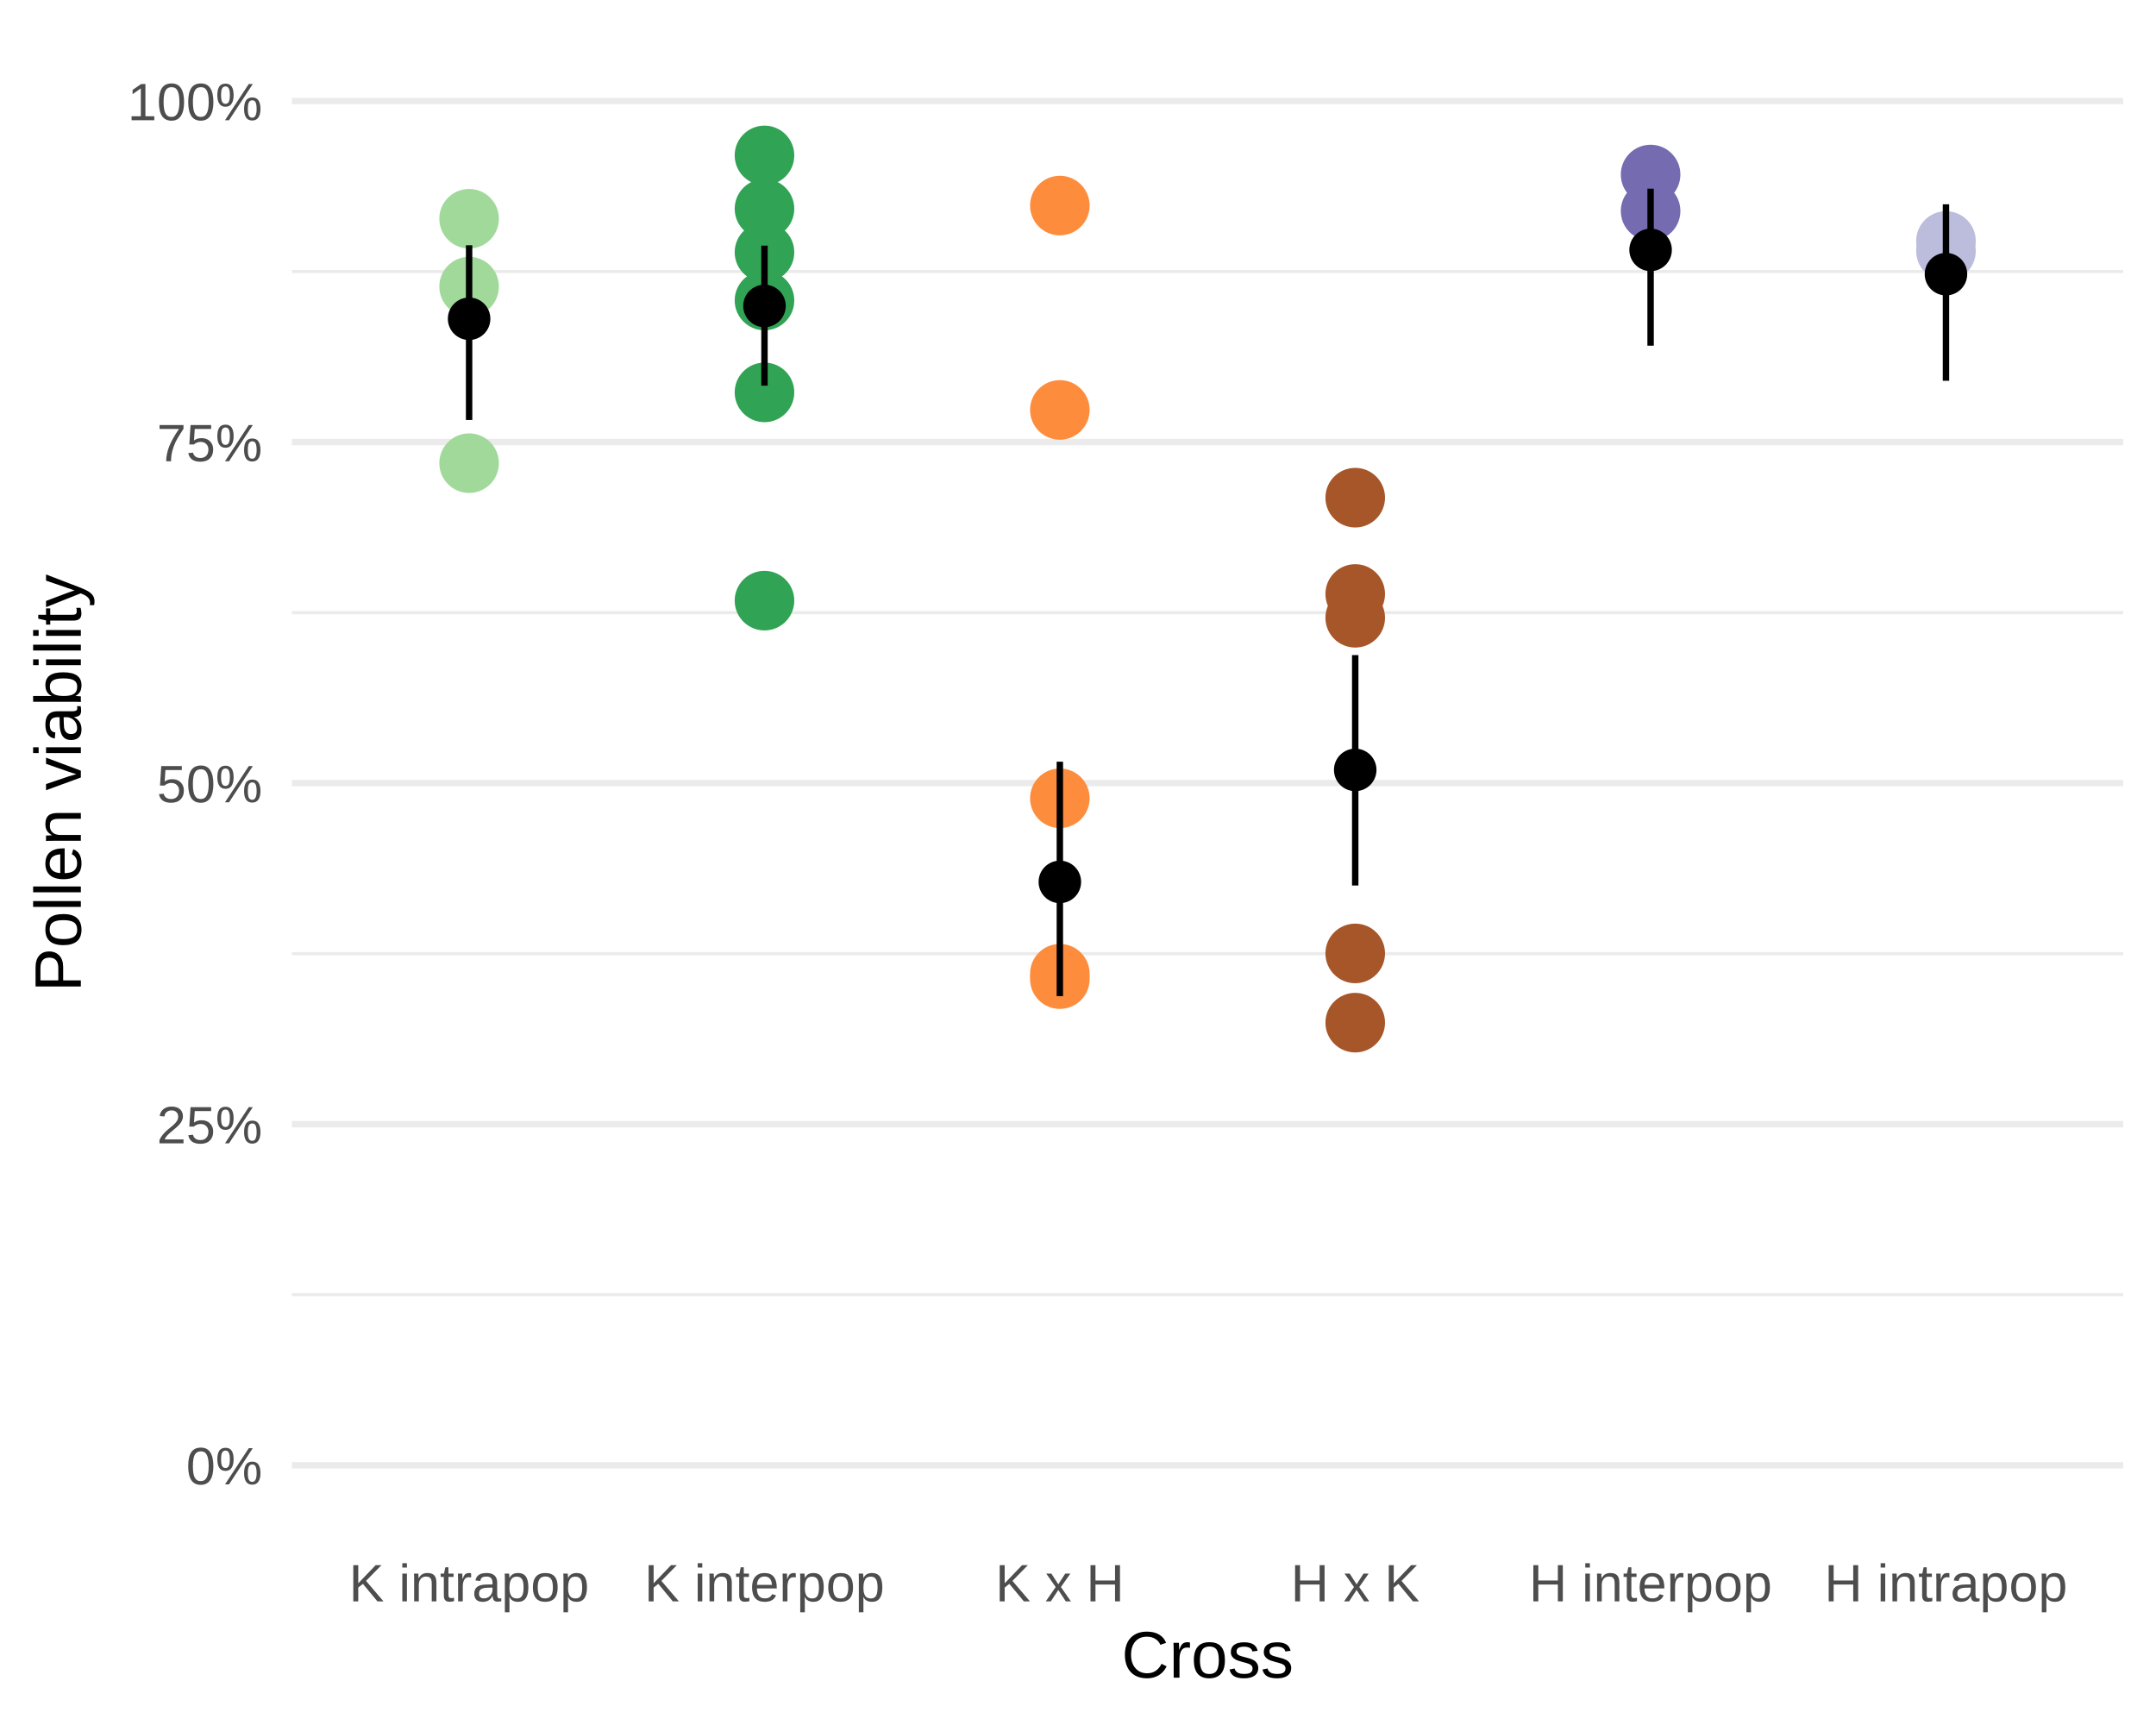
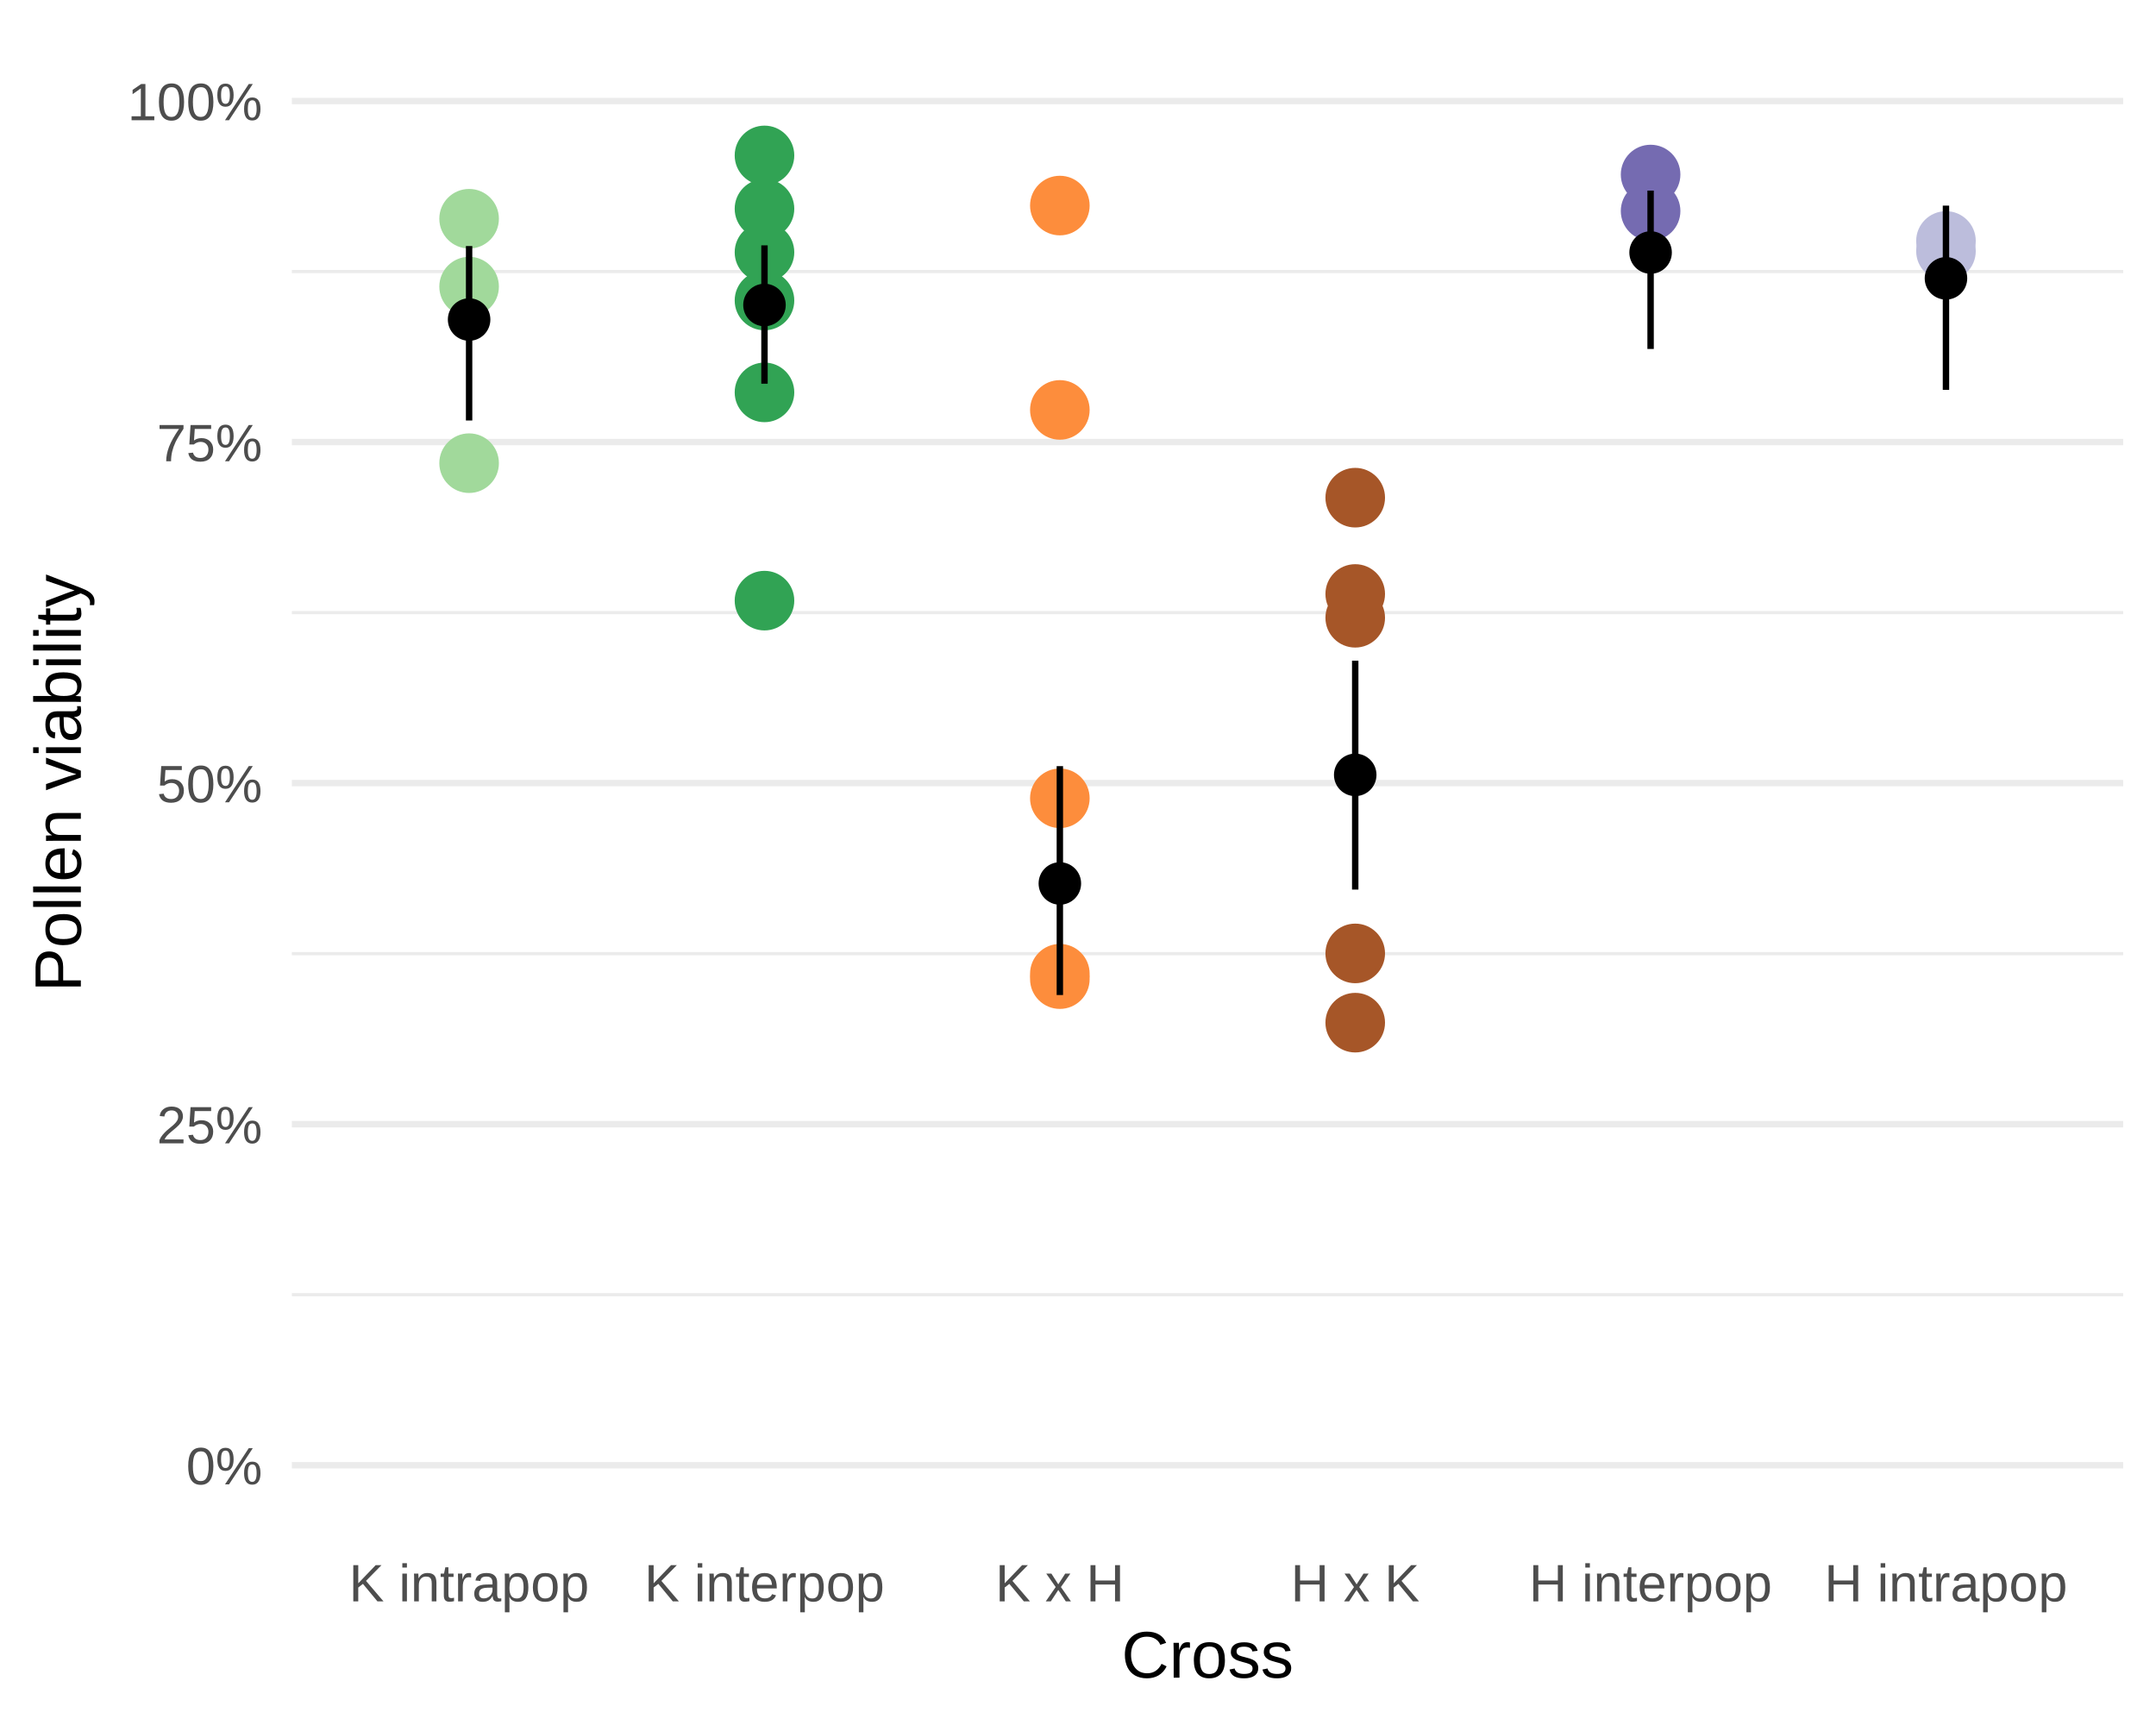
<svg xmlns="http://www.w3.org/2000/svg" class="svglite" width="360.00pt" height="288.00pt" viewBox="0 0 360.00 288.00">
  <defs>
    <style type="text/css">
    .svglite line, .svglite polyline, .svglite polygon, .svglite path, .svglite rect, .svglite circle {
      fill: none;
      stroke: #000000;
      stroke-linecap: round;
      stroke-linejoin: round;
      stroke-miterlimit: 10.00;
    }
  </style>
  </defs>
  <rect width="100%" height="100%" style="stroke: none; fill: #FFFFFF;" />
  <defs>
    <clipPath id="cpMC4wMHwzNjAuMDB8MC4wMHwyODguMDA=">
      <rect x="0.00" y="0.00" width="360.00" height="288.00" />
    </clipPath>
  </defs>
  <g clip-path="url(#cpMC4wMHwzNjAuMDB8MC4wMHwyODguMDA=)">
</g>
  <defs>
    <clipPath id="cpNDguNzN8MzU0LjUyfDUuNDh8MjU2LjAx">
      <rect x="48.73" y="5.48" width="305.79" height="250.53" />
    </clipPath>
  </defs>
  <g clip-path="url(#cpNDguNzN8MzU0LjUyfDUuNDh8MjU2LjAx)">
    <polyline points="48.73,216.16 354.52,216.16 " style="stroke-width: 0.53; stroke: #EBEBEB; stroke-linecap: butt;" />
    <polyline points="48.73,159.22 354.52,159.22 " style="stroke-width: 0.53; stroke: #EBEBEB; stroke-linecap: butt;" />
    <polyline points="48.73,102.28 354.52,102.28 " style="stroke-width: 0.53; stroke: #EBEBEB; stroke-linecap: butt;" />
    <polyline points="48.73,45.34 354.52,45.34 " style="stroke-width: 0.53; stroke: #EBEBEB; stroke-linecap: butt;" />
    <polyline points="48.73,244.63 354.52,244.63 " style="stroke-width: 1.07; stroke: #EBEBEB; stroke-linecap: butt;" />
    <polyline points="48.73,187.69 354.52,187.69 " style="stroke-width: 1.07; stroke: #EBEBEB; stroke-linecap: butt;" />
    <polyline points="48.73,130.75 354.52,130.75 " style="stroke-width: 1.07; stroke: #EBEBEB; stroke-linecap: butt;" />
    <polyline points="48.73,73.81 354.52,73.81 " style="stroke-width: 1.07; stroke: #EBEBEB; stroke-linecap: butt;" />
    <polyline points="48.73,16.87 354.52,16.87 " style="stroke-width: 1.07; stroke: #EBEBEB; stroke-linecap: butt;" />
    <circle cx="78.33" cy="77.33" r="4.62" style="stroke-width: 0.71; stroke: #A1D99B; fill: #A1D99B;" />
    <circle cx="78.33" cy="47.85" r="4.62" style="stroke-width: 0.71; stroke: #A1D99B; fill: #A1D99B;" />
    <circle cx="78.33" cy="36.52" r="4.62" style="stroke-width: 0.71; stroke: #A1D99B; fill: #A1D99B;" />
    <circle cx="127.65" cy="100.28" r="4.62" style="stroke-width: 0.71; stroke: #31A354; fill: #31A354;" />
    <circle cx="127.65" cy="25.95" r="4.62" style="stroke-width: 0.71; stroke: #31A354; fill: #31A354;" />
    <circle cx="127.65" cy="65.51" r="4.62" style="stroke-width: 0.71; stroke: #31A354; fill: #31A354;" />
    <circle cx="127.65" cy="42.12" r="4.62" style="stroke-width: 0.71; stroke: #31A354; fill: #31A354;" />
    <circle cx="127.65" cy="34.86" r="4.62" style="stroke-width: 0.71; stroke: #31A354; fill: #31A354;" />
    <circle cx="127.65" cy="50.17" r="4.62" style="stroke-width: 0.71; stroke: #31A354; fill: #31A354;" />
    <circle cx="176.97" cy="163.47" r="4.62" style="stroke-width: 0.71; stroke: #FD8D3C; fill: #FD8D3C;" />
    <circle cx="176.97" cy="34.32" r="4.62" style="stroke-width: 0.71; stroke: #FD8D3C; fill: #FD8D3C;" />
    <circle cx="176.97" cy="162.57" r="4.62" style="stroke-width: 0.71; stroke: #FD8D3C; fill: #FD8D3C;" />
    <circle cx="176.97" cy="68.44" r="4.62" style="stroke-width: 0.71; stroke: #FD8D3C; fill: #FD8D3C;" />
    <circle cx="176.97" cy="133.28" r="4.62" style="stroke-width: 0.71; stroke: #FD8D3C; fill: #FD8D3C;" />
    <circle cx="226.29" cy="103.14" r="4.62" style="stroke-width: 0.71; stroke: #A65628; fill: #A65628;" />
    <circle cx="226.29" cy="83.09" r="4.62" style="stroke-width: 0.71; stroke: #A65628; fill: #A65628;" />
    <circle cx="226.29" cy="99.17" r="4.62" style="stroke-width: 0.71; stroke: #A65628; fill: #A65628;" />
    <circle cx="226.29" cy="170.74" r="4.62" style="stroke-width: 0.71; stroke: #A65628; fill: #A65628;" />
    <circle cx="226.29" cy="159.18" r="4.62" style="stroke-width: 0.71; stroke: #A65628; fill: #A65628;" />
    <circle cx="275.61" cy="29.14" r="4.62" style="stroke-width: 0.71; stroke: #756BB1; fill: #756BB1;" />
    <circle cx="275.61" cy="35.23" r="4.62" style="stroke-width: 0.71; stroke: #756BB1; fill: #756BB1;" />
    <circle cx="324.93" cy="40.23" r="4.62" style="stroke-width: 0.71; stroke: #BCBDDC; fill: #BCBDDC;" />
    <circle cx="324.93" cy="41.92" r="4.62" style="stroke-width: 0.71; stroke: #BCBDDC; fill: #BCBDDC;" />
-     <line x1="78.33" y1="70.12" x2="78.33" y2="40.94" style="stroke-width: 1.07; stroke-linecap: butt;" />
-     <line x1="127.65" y1="64.39" x2="127.65" y2="41.01" style="stroke-width: 1.07; stroke-linecap: butt;" />
-     <line x1="176.97" y1="166.31" x2="176.97" y2="127.17" style="stroke-width: 1.07; stroke-linecap: butt;" />
-     <line x1="226.29" y1="147.84" x2="226.29" y2="109.37" style="stroke-width: 1.07; stroke-linecap: butt;" />
-     <line x1="275.61" y1="57.72" x2="275.61" y2="31.50" style="stroke-width: 1.07; stroke-linecap: butt;" />
-     <line x1="324.93" y1="63.57" x2="324.93" y2="34.11" style="stroke-width: 1.07; stroke-linecap: butt;" />
-     <circle cx="78.33" cy="53.22" r="2.84" style="stroke-width: 1.42; fill: #000000;" />
-     <circle cx="127.65" cy="51.08" r="2.84" style="stroke-width: 1.42; fill: #000000;" />
-     <circle cx="176.97" cy="147.24" r="2.84" style="stroke-width: 1.42; fill: #000000;" />
-     <circle cx="226.29" cy="128.54" r="2.84" style="stroke-width: 1.42; fill: #000000;" />
-     <circle cx="275.61" cy="41.72" r="2.84" style="stroke-width: 1.42; fill: #000000;" />
-     <circle cx="324.93" cy="45.77" r="2.84" style="stroke-width: 1.42; fill: #000000;" />
+     <line x1="78.33" y1="70.20" x2="78.33" y2="41.08" style="stroke-width: 1.07; stroke-linecap: butt;" />
+     <line x1="127.65" y1="64.06" x2="127.65" y2="40.96" style="stroke-width: 1.07; stroke-linecap: butt;" />
+     <line x1="176.97" y1="166.13" x2="176.97" y2="127.91" style="stroke-width: 1.07; stroke-linecap: butt;" />
+     <line x1="226.29" y1="148.52" x2="226.29" y2="110.30" style="stroke-width: 1.07; stroke-linecap: butt;" />
+     <line x1="275.61" y1="58.26" x2="275.61" y2="31.82" style="stroke-width: 1.07; stroke-linecap: butt;" />
+     <line x1="324.93" y1="65.09" x2="324.93" y2="34.33" style="stroke-width: 1.07; stroke-linecap: butt;" />
+     <circle cx="78.33" cy="53.35" r="2.84" style="stroke-width: 1.42; fill: #000000;" />
+     <circle cx="127.65" cy="50.92" r="2.84" style="stroke-width: 1.42; fill: #000000;" />
+     <circle cx="176.97" cy="147.50" r="2.84" style="stroke-width: 1.42; fill: #000000;" />
+     <circle cx="226.29" cy="129.37" r="2.84" style="stroke-width: 1.42; fill: #000000;" />
+     <circle cx="275.61" cy="42.16" r="2.84" style="stroke-width: 1.42; fill: #000000;" />
+     <circle cx="324.93" cy="46.47" r="2.84" style="stroke-width: 1.42; fill: #000000;" />
  </g>
  <g clip-path="url(#cpMC4wMHwzNjAuMDB8MC4wMHwyODguMDA=)">
    <text x="43.80" y="247.83" text-anchor="end" style="font-size: 8.80px; fill: #4D4D4D; font-family: Arial;" textLength="13.95px" lengthAdjust="spacingAndGlyphs">0%</text>
    <text x="43.80" y="190.89" text-anchor="end" style="font-size: 8.80px; fill: #4D4D4D; font-family: Arial;" textLength="19.55px" lengthAdjust="spacingAndGlyphs">25%</text>
    <text x="43.80" y="133.95" text-anchor="end" style="font-size: 8.80px; fill: #4D4D4D; font-family: Arial;" textLength="19.55px" lengthAdjust="spacingAndGlyphs">50%</text>
    <text x="43.80" y="77.01" text-anchor="end" style="font-size: 8.80px; fill: #4D4D4D; font-family: Arial;" textLength="19.55px" lengthAdjust="spacingAndGlyphs">75%</text>
    <text x="43.80" y="20.07" text-anchor="end" style="font-size: 8.80px; fill: #4D4D4D; font-family: Arial;" textLength="25.14px" lengthAdjust="spacingAndGlyphs">100%</text>
    <text x="78.33" y="267.36" text-anchor="middle" style="font-size: 8.80px; fill: #4D4D4D; font-family: Arial;" textLength="45.60px" lengthAdjust="spacingAndGlyphs">K intrapop</text>
    <text x="127.65" y="267.36" text-anchor="middle" style="font-size: 8.80px; fill: #4D4D4D; font-family: Arial;" textLength="45.62px" lengthAdjust="spacingAndGlyphs">K interpop</text>
    <text x="176.97" y="267.36" text-anchor="middle" style="font-size: 8.80px; fill: #4D4D4D; font-family: Arial;" textLength="23.18px" lengthAdjust="spacingAndGlyphs">K x H</text>
    <text x="226.29" y="267.36" text-anchor="middle" style="font-size: 8.80px; fill: #4D4D4D; font-family: Arial;" textLength="23.18px" lengthAdjust="spacingAndGlyphs">H x K</text>
    <text x="275.61" y="267.36" text-anchor="middle" style="font-size: 8.80px; fill: #4D4D4D; font-family: Arial;" textLength="46.47px" lengthAdjust="spacingAndGlyphs">H interpop</text>
    <text x="324.93" y="267.36" text-anchor="middle" style="font-size: 8.80px; fill: #4D4D4D; font-family: Arial;" textLength="46.45px" lengthAdjust="spacingAndGlyphs">H intrapop</text>
    <text x="201.63" y="280.10" text-anchor="middle" style="font-size: 11.00px; font-family: Arial;" textLength="30.15px" lengthAdjust="spacingAndGlyphs">Cross</text>
    <text transform="translate(13.50,130.75) rotate(-90)" text-anchor="middle" style="font-size: 11.00px; font-family: Arial;" textLength="79.62px" lengthAdjust="spacingAndGlyphs">Pollen viability</text>
  </g>
</svg>
